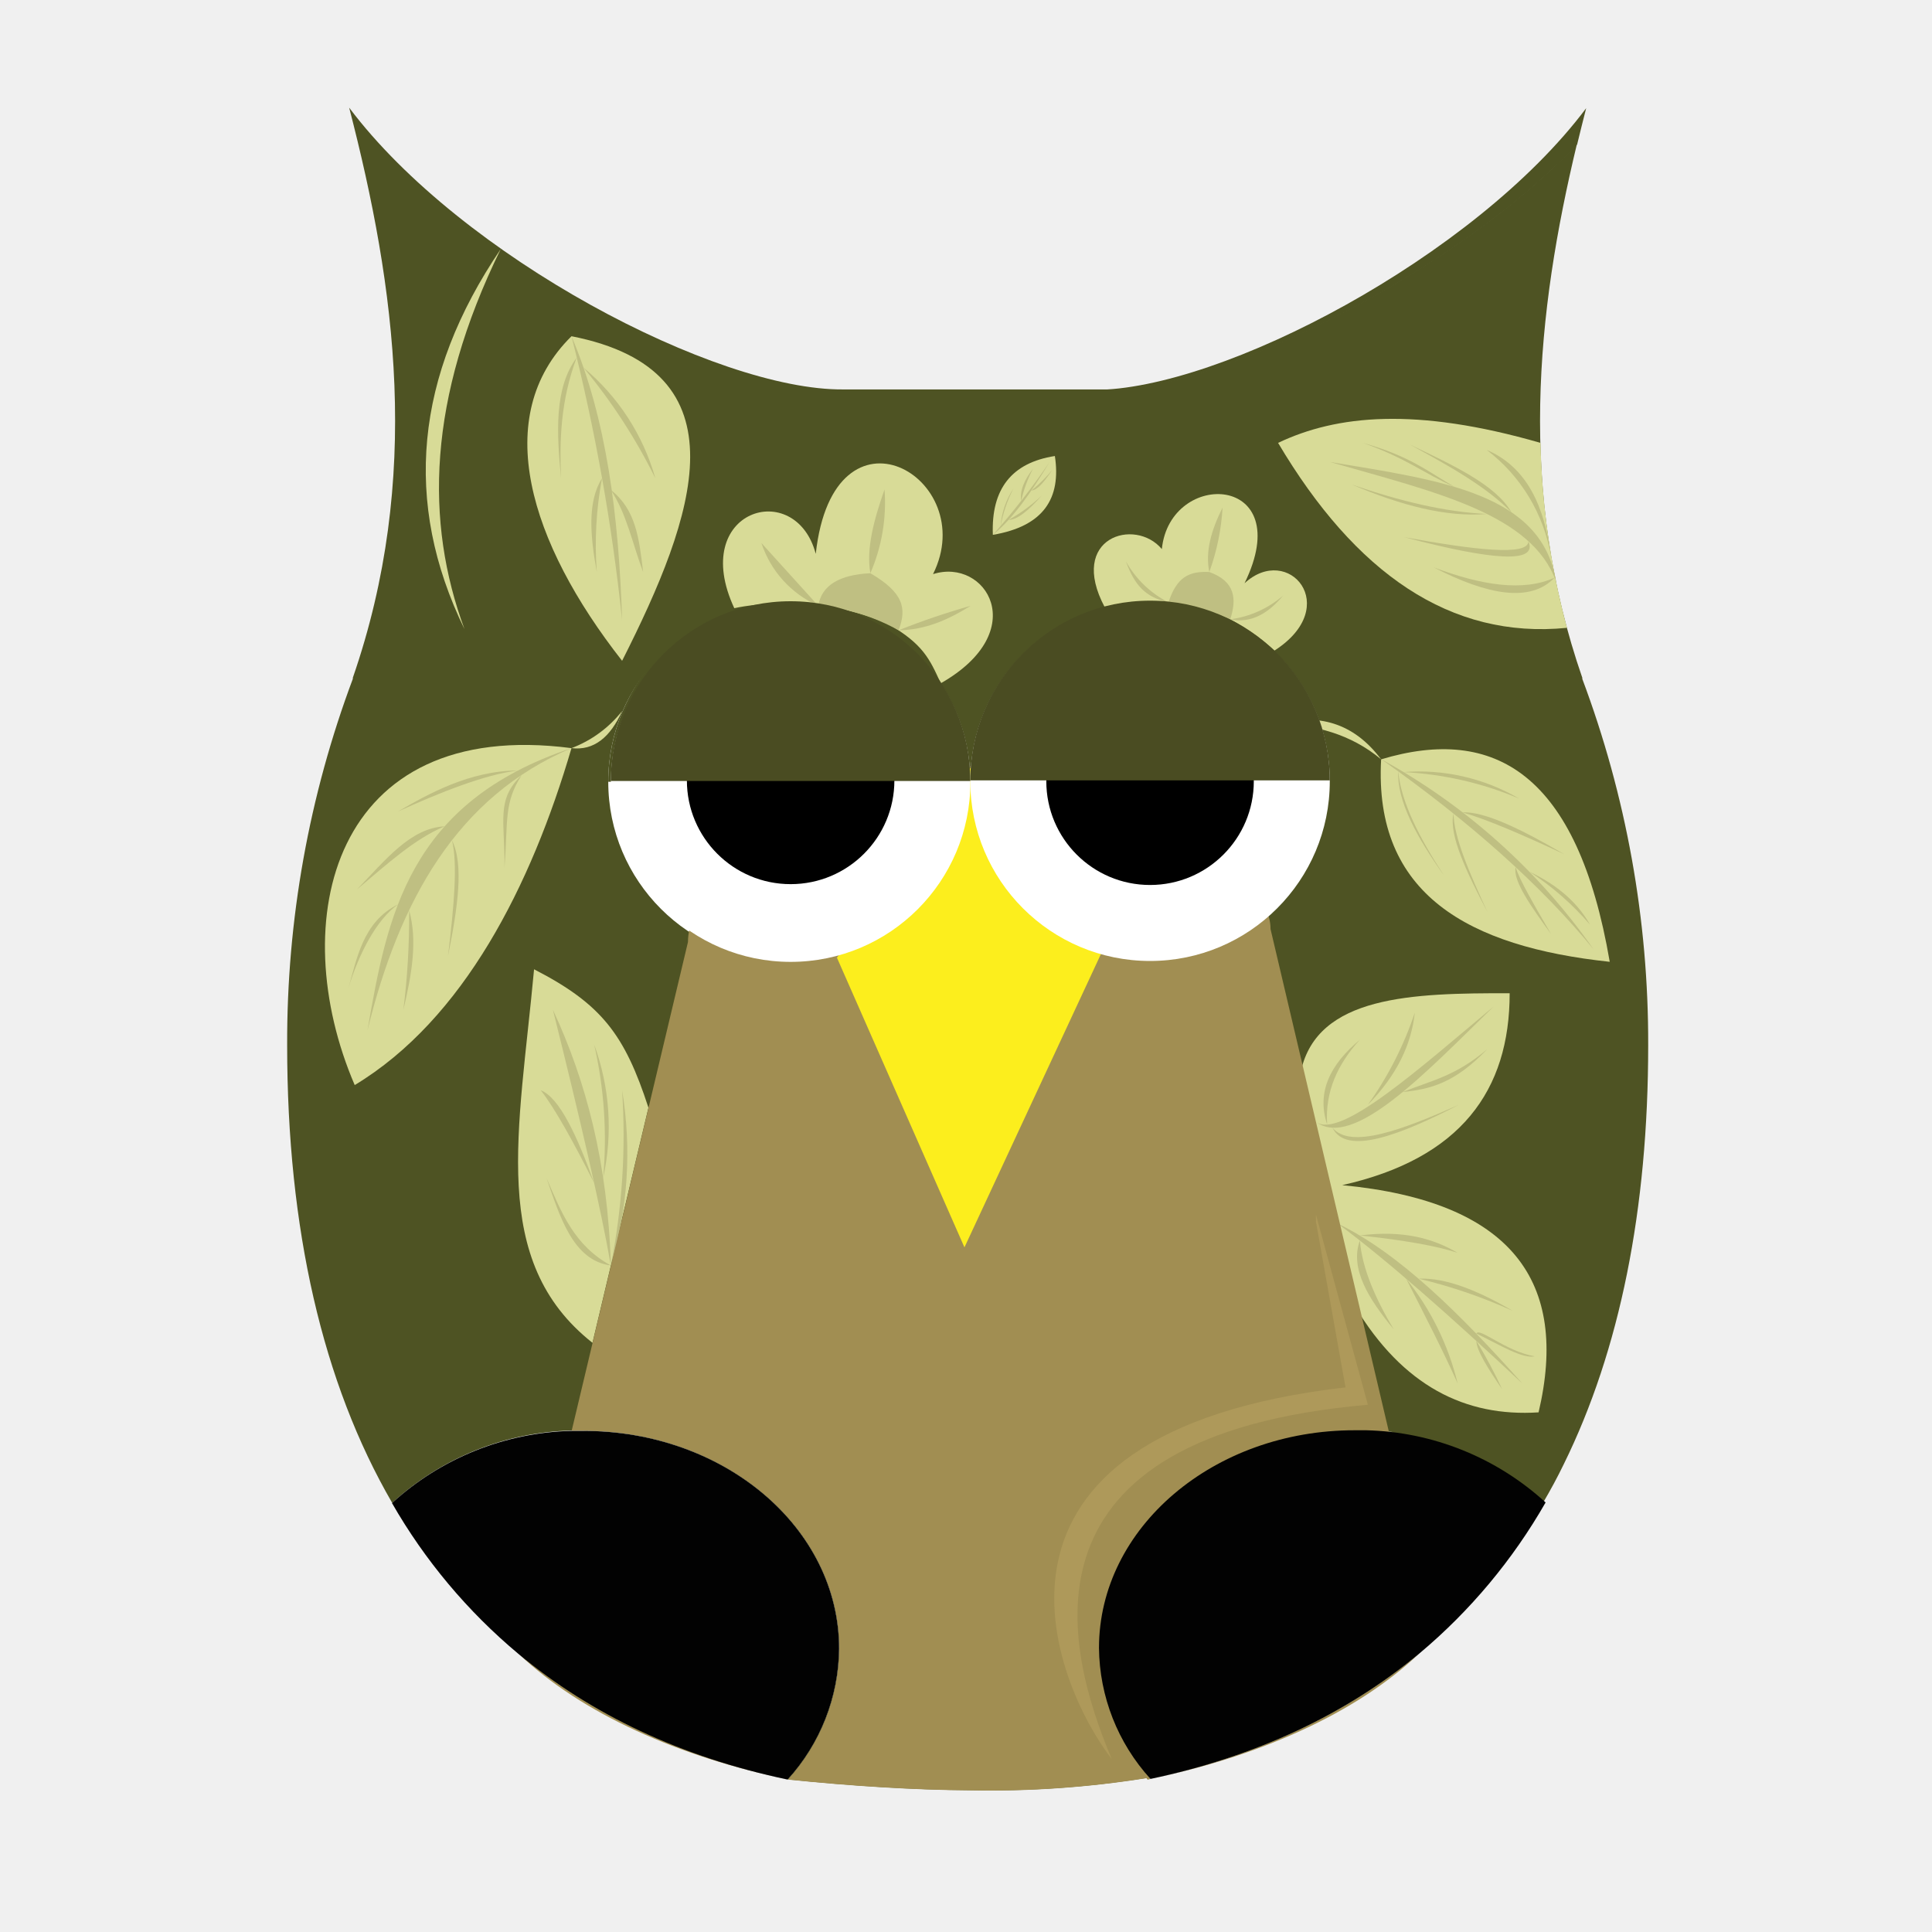
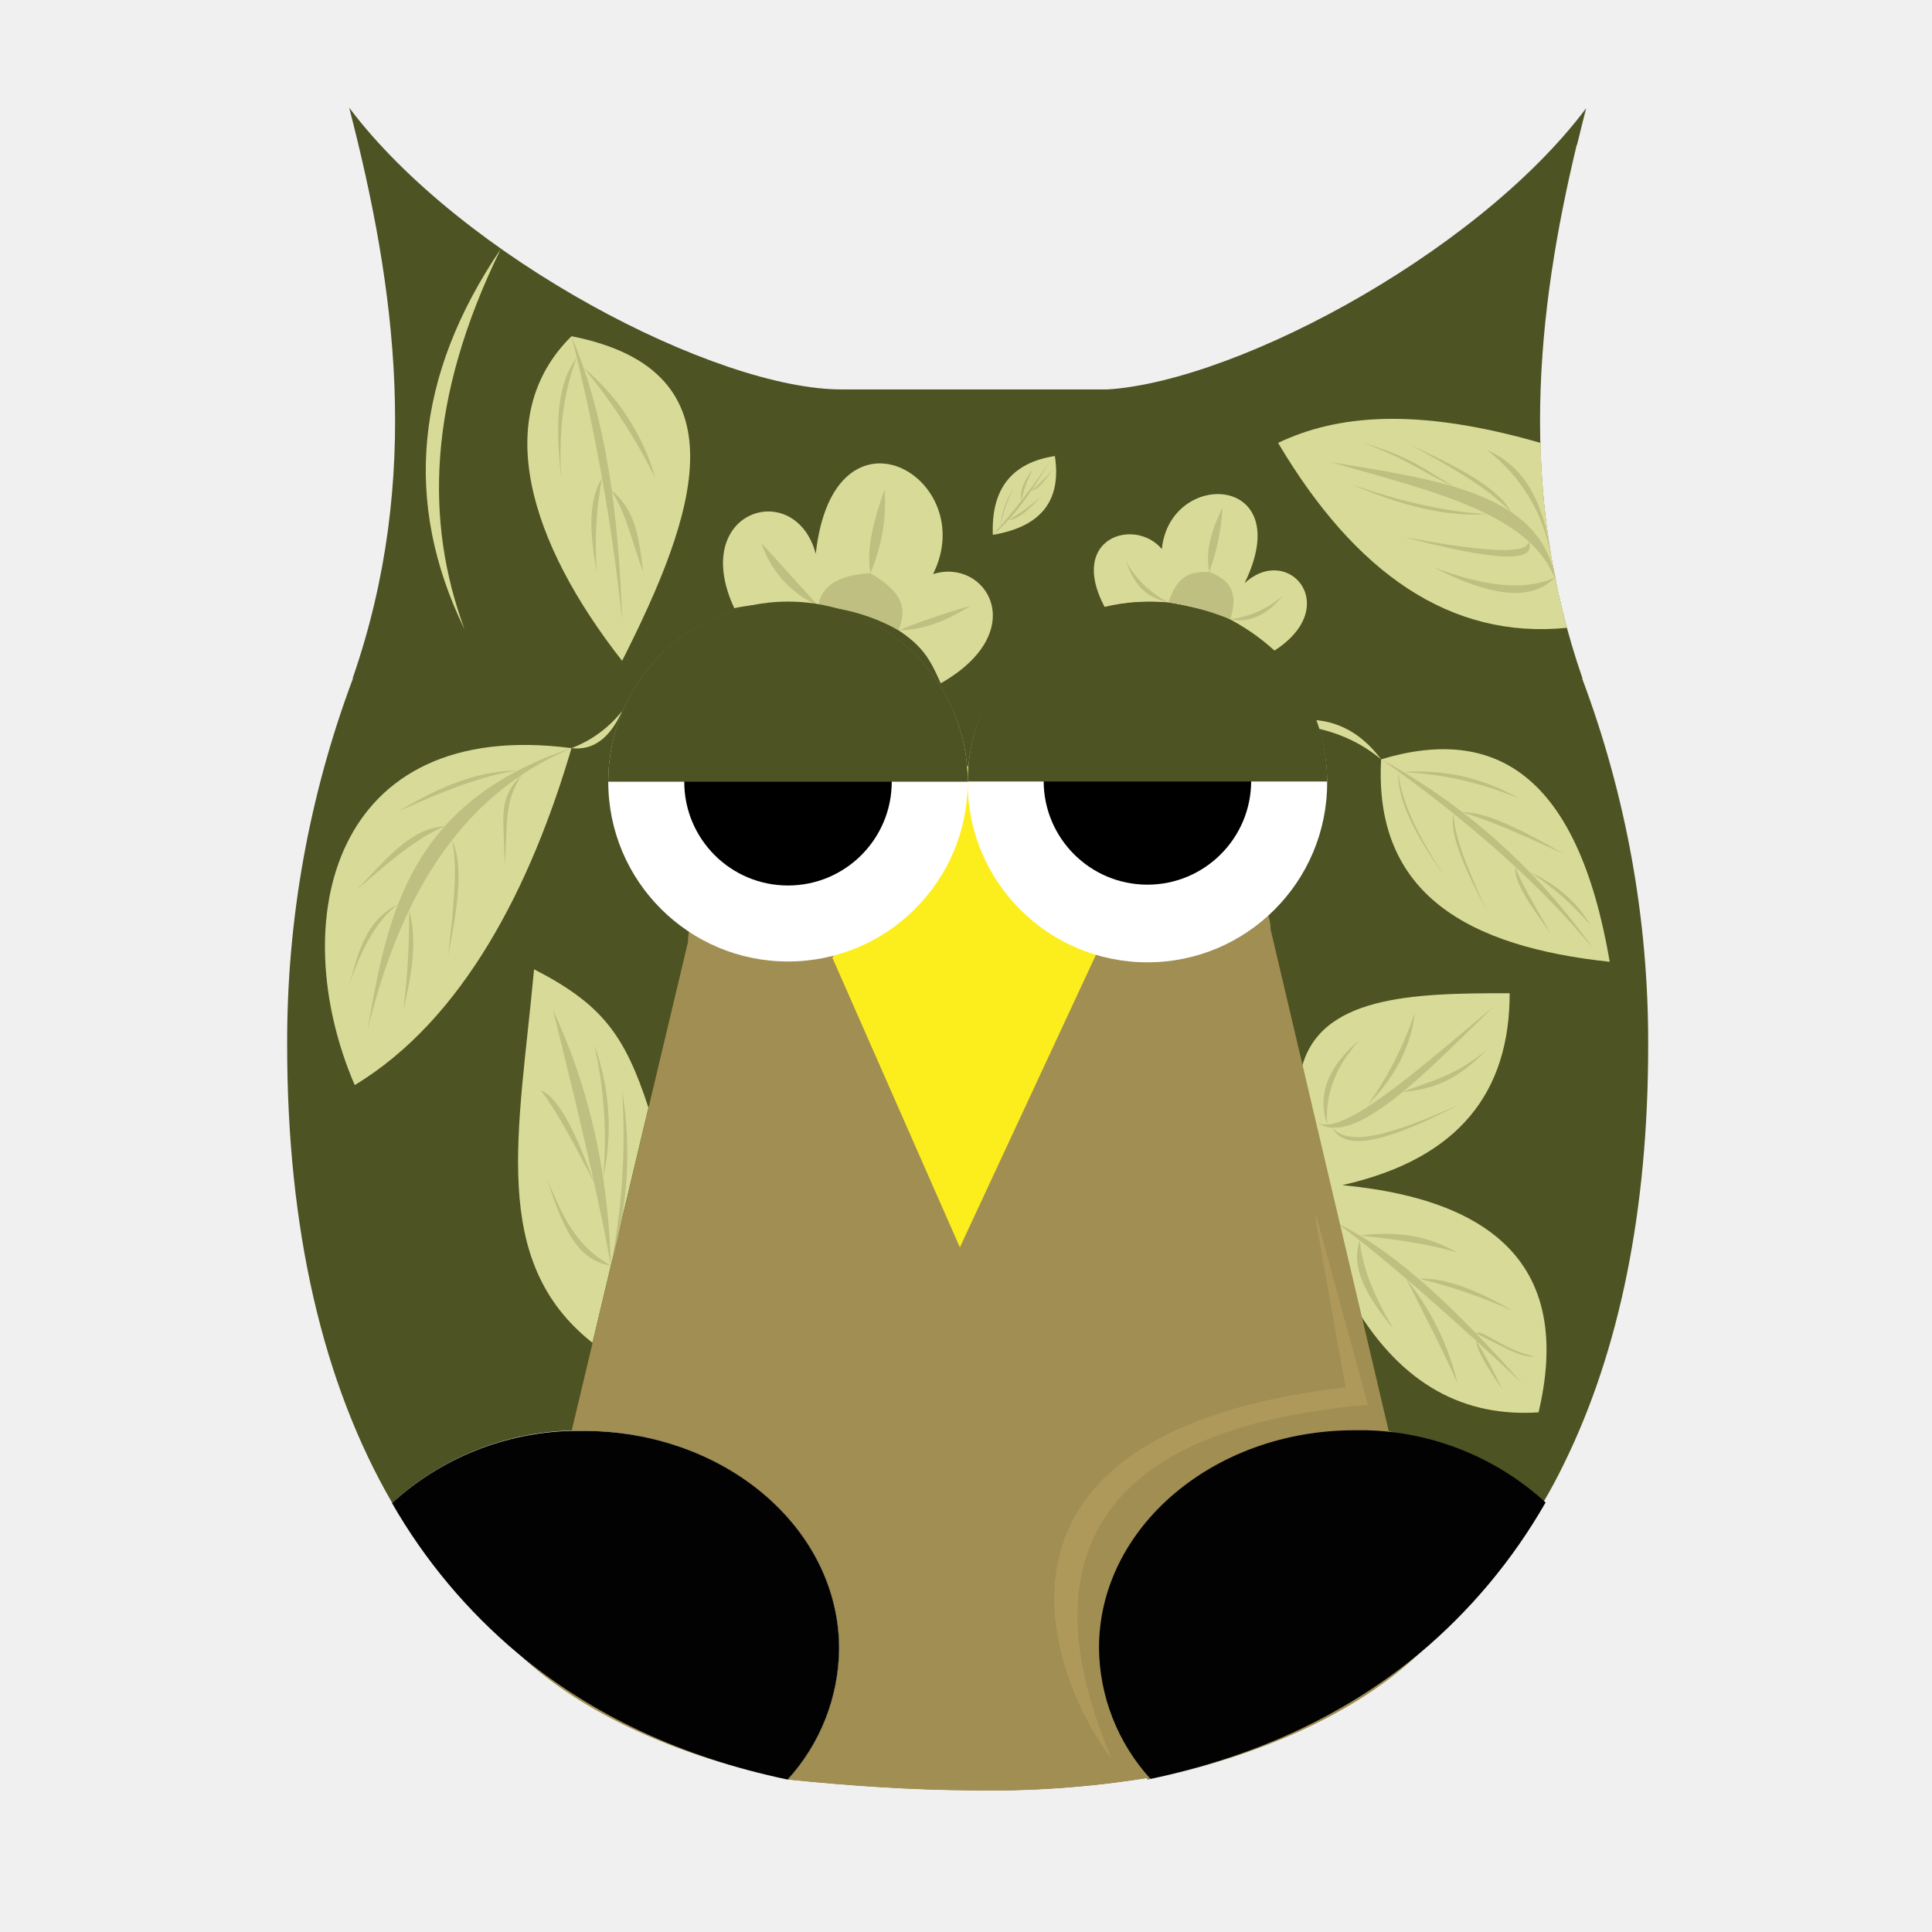
- <svg xmlns="http://www.w3.org/2000/svg" class="owls" id="a47b05a4-e64a-4883-9635-5108b2b016d3" data-name="Layer 1" viewBox="0 0 300 300">
+ <svg xmlns="http://www.w3.org/2000/svg" id="f2d60a5b-f9da-4411-86fa-07f62c662855" data-name="Layer 1" viewBox="0 0 300 300">
  <defs>
-     <style>.a38eee00-0539-43b5-9071-b1dbd21183dc{fill:#4e5323;}.e6eacd03-8576-439d-9448-429a1f696056{fill:#d8db97;}.b75b7fad-3e12-4d31-bc90-48a11fc0f18e{fill:#a18e52;}.a19944cf-9fbe-46f6-abe4-84e2099cd5c1{fill:#fff;}.f9ad8f1f-f71e-4e21-b783-59372c16d6a5{fill:#fdee11;}.b9232cac-7e2c-4af1-b627-1a96b449f3cf{fill:#bfbf82;}.a8d62629-dcee-416c-8625-4805d78080fe{fill:#020202;}.b3cc5df5-a864-4223-ab3d-882a674255d6{fill:#fcee1d;}.b2b68f64-6172-4b4f-885a-0bafbd1a0c16{fill:#4a4c22;}.b6c8f732-e4fb-4dab-98bf-8a539ce9078f{fill:#bba461;opacity:0.5;}</style>
+     <style>.a26bd019-ed69-4884-999a-addacfdb8dd5{fill:#4e5323;}.e3c91e35-6de1-4487-8f16-f5354e29af50{fill:#d8db97;}.ee9cdc2c-8832-4695-b91b-1f9501902d2d{fill:#a18e52;}.f940414e-6170-4812-a6bf-8f22169737d3{fill:#bfbf82;}.ae543bc4-8f56-4872-896c-ab7762f88574{fill:#020202;}.bf37efc9-4ad9-497b-bb0f-ba68b4277760{fill:#fcee1d;}.b8ef9b09-731b-4961-b7cd-23ae9dd04916{fill:#bba461;opacity:0.5;}.b28987e9-7c2b-40b9-9e04-a959672c49da{fill:#fff;}</style>
  </defs>
-   <path class="a38eee00-0539-43b5-9071-b1dbd21183dc" d="M255.93,162.32c0,25.51-4.41,47.35-13.09,65-1,2.07-2.09,4.08-3.22,6a42.21,42.21,0,0,0-23.76-10.88l.54-.06-.72-.08q-1.71-.21-3.48-.27-.88,0-1.77,0a45.76,45.76,0,0,0-8.44.77q-.31,0-.63.12c-17.81,3.35-31.13,16.87-31.13,33A30.48,30.48,0,0,0,178,276.08a153.72,153.72,0,0,1-27.35,1.9c-8.86-.06-18.35-.66-28.35-1.68a30.6,30.6,0,0,0,8-20.33c0-18.69-17.81-33.84-39.78-33.84q-.89,0-1.77,0A42.78,42.78,0,0,0,60.9,233.37c-10.81-18.63-16.31-42.55-16.31-71.05a160.63,160.63,0,0,1,10.23-57l-.06,0c10.78-31.07,6.69-60.7-.54-88.6,17.41,23.16,57,43.92,76.71,43.75h42c14.8.16,52.41-17.33,71.94-38.13-6.31,26.25-9.2,54,.86,83l-.06,0A160.63,160.63,0,0,1,255.93,162.32Z" />
-   <path class="e6eacd03-8576-439d-9448-429a1f696056" d="M202,166.36c2.57-11.77,17.26-12.16,32.42-12.13,0,15.12-7.62,25.67-26,29.8,26.47,2.52,35.25,15.07,30.49,35.28-11.37.74-21.08-4.09-28.53-16.49Z" />
-   <path class="a38eee00-0539-43b5-9071-b1dbd21183dc" d="M216.41,222.43c-.19,0-.37,0-.55.06h0l-.13,0c-1.29-.16-2.6-.26-3.93-.31q-.89,0-1.77,0a46.83,46.83,0,0,0-8,.69,45.76,45.76,0,0,1,8.44-.77q.88,0,1.77,0,1.77.06,3.48.27Z" />
-   <path class="b75b7fad-3e12-4d31-bc90-48a11fc0f18e" d="M80.5,256.76c11.32,9.44,25.28,16,41.82,19.54-16.89-3.51-31.95-10.15-41.82-19.53Z" />
-   <circle class="a19944cf-9fbe-46f6-abe4-84e2099cd5c1" cx="122.36" cy="121.39" r="27.91" />
-   <circle class="a19944cf-9fbe-46f6-abe4-84e2099cd5c1" cx="178.17" cy="121.52" r="27.91" />
+   <path class="a26bd019-ed69-4884-999a-addacfdb8dd5" d="M255.93,162.32c0,25.51-4.41,47.35-13.09,65-1,2.07-2.09,4.08-3.22,6a42.21,42.21,0,0,0-23.76-10.88l.54-.06-.72-.08q-1.71-.21-3.48-.27-.88,0-1.77,0a45.76,45.76,0,0,0-8.44.77q-.31,0-.63.12c-17.81,3.35-31.13,16.87-31.13,33A30.48,30.48,0,0,0,178,276.08a153.72,153.72,0,0,1-27.35,1.9c-8.86-.06-18.35-.66-28.35-1.68a30.6,30.6,0,0,0,8-20.33c0-18.69-17.81-33.84-39.78-33.84q-.89,0-1.77,0A42.78,42.78,0,0,0,60.9,233.37c-10.81-18.63-16.31-42.55-16.31-71.05a160.63,160.63,0,0,1,10.23-57l-.06,0c10.78-31.07,6.69-60.7-.54-88.6,17.41,23.16,57,43.92,76.71,43.75h42c14.8.16,52.41-17.33,71.94-38.13-6.31,26.25-9.2,54,.86,83l-.06,0A160.63,160.63,0,0,1,255.93,162.32Z" />
+   <path class="e3c91e35-6de1-4487-8f16-f5354e29af50" d="M202,166.36c2.57-11.77,17.26-12.16,32.42-12.13,0,15.12-7.62,25.67-26,29.8,26.47,2.52,35.25,15.07,30.49,35.28-11.37.74-21.08-4.09-28.53-16.49Z" />
+   <path class="a26bd019-ed69-4884-999a-addacfdb8dd5" d="M216.41,222.43c-.19,0-.37,0-.55.06h0l-.13,0c-1.29-.16-2.6-.26-3.93-.31q-.89,0-1.77,0a46.83,46.83,0,0,0-8,.69,45.76,45.76,0,0,1,8.44-.77q.88,0,1.77,0,1.77.06,3.48.27Z" />
+   <path class="ee9cdc2c-8832-4695-b91b-1f9501902d2d" d="M80.5,256.76c11.32,9.44,25.28,16,41.82,19.54-16.89-3.51-31.95-10.15-41.82-19.53Z" />
+   <path class="a26bd019-ed69-4884-999a-addacfdb8dd5" d="M206.08,121.26H150.27a27.91,27.91,0,1,1,55.81,0Z" />
+   <path class="a26bd019-ed69-4884-999a-addacfdb8dd5" d="M246.3,16.8q-.72,2.81-1.4,5.62C225.37,43.22,187.76,60.71,173,60.55h-3.13C189.64,60.55,229,39.87,246.3,16.8Z" />
+   <path class="ee9cdc2c-8832-4695-b91b-1f9501902d2d" d="M151.18,129.08l-1,0v0C150.52,129.05,150.85,129.06,151.18,129.08Z" />
+   <path class="a26bd019-ed69-4884-999a-addacfdb8dd5" d="M201.36,222.94c-17.6,3.48-30.71,16.91-30.71,32.95A30.54,30.54,0,0,0,178.44,276l.18.21-.42.08a1.92,1.92,0,0,1-.18-.22A30.48,30.48,0,0,1,170.23,256C170.23,239.81,183.55,226.29,201.36,222.94Z" />
+   <path class="ee9cdc2c-8832-4695-b91b-1f9501902d2d" d="M152.26,129.07h-1.59V129h.09l1,0Z" />
+   <path class="ee9cdc2c-8832-4695-b91b-1f9501902d2d" d="M220.44,256.69c-11.32,9.44-25.28,16-41.82,19.54,16.89-3.51,31.95-10.15,41.82-19.53Z" />
+   <path class="ee9cdc2c-8832-4695-b91b-1f9501902d2d" d="M149.76,129l1,0V129C150.42,129,150.09,129,149.76,129Z" />
+   <path class="e3c91e35-6de1-4487-8f16-f5354e29af50" d="M198.46,112.34c6.2-1.53,11.68-.19,16,5.57-1.17,21,13.63,29.1,35.5,31.44-5-29.23-17.89-36.74-35.5-31.44C209.7,113.94,204.23,112.59,198.46,112.34Z" />
+   <path class="e3c91e35-6de1-4487-8f16-f5354e29af50" d="M243.32,97.49c-18.11,1.8-32.86-8.48-44.86-28.72,9.08-4.32,21.35-5.59,40.75,0A121.48,121.48,0,0,0,243.32,97.49Z" />
+   <path class="e3c91e35-6de1-4487-8f16-f5354e29af50" d="M92,208.51c-16.12-12.72-11.4-32.76-9.07-58C93.44,155.92,97,160.66,100.69,172Z" />
+   <path class="e3c91e35-6de1-4487-8f16-f5354e29af50" d="M96.6,110.41c-1.83,4.07-4.38,6.18-7.86,5.76C82.49,137.5,72,158.28,55.08,168.49c-10.9-25.33-3.62-57.18,33.66-52.32A18.26,18.26,0,0,0,96.6,110.41Z" />
+   <path class="e3c91e35-6de1-4487-8f16-f5354e29af50" d="M88.74,52.21C116,57.56,108,80.08,96.6,102.61,82.19,84.23,76.13,64.65,88.74,52.21Z" />
+   <path class="e3c91e35-6de1-4487-8f16-f5354e29af50" d="M77.75,38.68q-20,29.51-5.63,59C66,81.09,66.33,62,77.75,38.68Z" />
+   <path class="e3c91e35-6de1-4487-8f16-f5354e29af50" d="M154.17,83.05q-.43-10.68,9.63-12.24C164.8,77.37,162.06,81.72,154.17,83.05Z" />
+   <path class="e3c91e35-6de1-4487-8f16-f5354e29af50" d="M146.08,106.1c-1.73-3.82-2.79-6.1-8.12-9.19h0A34.41,34.41,0,0,0,126.45,94V94c-4.11-.25-8.36-.46-12.43.44-7.11-15.27,9.5-20.32,12.65-8.44,2.77-25.08,25.69-11.83,18.21,3.15C153.07,86.53,160.3,98,146.08,106.1Z" />
+   <path class="e3c91e35-6de1-4487-8f16-f5354e29af50" d="M171.55,94.3a32,32,0,0,1,9.89-.76s6.92,1.22,8.74,2.21l0,0a33.6,33.6,0,0,1,7.72,5.27c10.66-6.85,2.13-16.73-4.65-10.45,8.32-17-11.57-17.84-12.84-5.31C176.26,80.29,165.76,83.44,171.55,94.3Z" />
+   <path class="f940414e-6170-4812-a6bf-8f22169737d3" d="M88.74,116.17C63.35,124.64,60.13,142.31,57.06,160,62,139.82,71,123.67,88.74,116.17Z" />
+   <path class="f940414e-6170-4812-a6bf-8f22169737d3" d="M80.43,119.65c-7.47,0-14,3.66-18.63,6.36C68.19,123.1,75.37,120.23,80.43,119.65Z" />
+   <path class="f940414e-6170-4812-a6bf-8f22169737d3" d="M81,120.37c-4,3.8-2.6,7-2.66,14.37C78.89,127.42,78.22,124.69,81,120.37Z" />
+   <path class="f940414e-6170-4812-a6bf-8f22169737d3" d="M69.05,128.31c-5.36.28-9.21,5.26-13.61,9.79C60.19,134.11,64.31,130.3,69.05,128.31Z" />
+   <path class="f940414e-6170-4812-a6bf-8f22169737d3" d="M70.18,130.48c1.88,3.75.89,10.51-.61,17.94C70.5,140.68,71.09,134.07,70.18,130.48Z" />
+   <path class="f940414e-6170-4812-a6bf-8f22169737d3" d="M61.8,140.44c-5.51,2.7-6.41,8.63-7.71,13C55.72,148.13,58.45,142.79,61.8,140.44Z" />
+   <path class="f940414e-6170-4812-a6bf-8f22169737d3" d="M63.53,141.36c1.33,4.71.4,10-.89,15.43A117.47,117.47,0,0,0,63.53,141.36Z" />
+   <path class="f940414e-6170-4812-a6bf-8f22169737d3" d="M94.85,196.5c-.46-16-3.9-28.77-9-39.71C90.08,173.74,93.33,187.76,94.85,196.5Z" />
+   <path class="f940414e-6170-4812-a6bf-8f22169737d3" d="M94.85,196.5a60.09,60.09,0,0,0,1.75-27.2A104.2,104.2,0,0,1,94.85,196.5Z" />
+   <path class="f940414e-6170-4812-a6bf-8f22169737d3" d="M94.85,196.5c-5.92-.76-7.94-7.7-10-13.6C87.23,188.43,89.2,193.41,94.85,196.5Z" />
+   <path class="f940414e-6170-4812-a6bf-8f22169737d3" d="M92.26,183.7c-2.67-7.39-5.4-13.28-8.29-14.4C86.22,172.18,89.1,177.44,92.26,183.7Z" />
+   <path class="f940414e-6170-4812-a6bf-8f22169737d3" d="M93.66,182.9a37,37,0,0,0-1.4-20.71A66.13,66.13,0,0,1,93.66,182.9Z" />
+   <path class="f940414e-6170-4812-a6bf-8f22169737d3" d="M207.72,190c9.5,4.57,19.08,14.06,28.68,24.84C225.24,204.4,215.28,195.59,207.72,190Z" />
+   <path class="f940414e-6170-4812-a6bf-8f22169737d3" d="M211.16,191.84c6.8-.86,11.4.49,15.16,2.69Q221.42,192.93,211.16,191.84Z" />
+   <path class="f940414e-6170-4812-a6bf-8f22169737d3" d="M211.16,192.62c-1.59,4.4,1.36,9.07,5.25,13.79C213.59,201.68,211.52,197,211.16,192.62Z" />
+   <path class="f940414e-6170-4812-a6bf-8f22169737d3" d="M218.34,198.55a41.48,41.48,0,0,1,8,16.26C224.1,209.81,221.34,204.42,218.34,198.55Z" />
+   <path class="f940414e-6170-4812-a6bf-8f22169737d3" d="M220.29,198.55c4.25-.18,9.25,1.87,14.61,5A81,81,0,0,0,220.29,198.55Z" />
+   <path class="f940414e-6170-4812-a6bf-8f22169737d3" d="M229.25,208.21c0,1.43,1.8,4.31,4,7.5A75.25,75.25,0,0,0,229.25,208.21Z" />
+   <path class="f940414e-6170-4812-a6bf-8f22169737d3" d="M229.25,207.07c.48-1,4.53,2.76,9.07,3.54C236.4,211,233.19,209,229.25,207.07Z" />
+   <path class="f940414e-6170-4812-a6bf-8f22169737d3" d="M204.34,174.2c5.78,4.33,16.92-7.51,27.59-17.91C220.52,165.81,208.09,177,204.34,174.2Z" />
+   <path class="f940414e-6170-4812-a6bf-8f22169737d3" d="M206.08,174.61c-1.67-5,.46-9.32,5.06-13.14C207.7,165.25,205.73,169.53,206.08,174.61Z" />
+   <path class="f940414e-6170-4812-a6bf-8f22169737d3" d="M206.91,175.12c2.14,4.39,10.59,1.09,19.62-3.57-8.71,3.86-16.79,6.95-19.62,3.57" />
+   <path class="f940414e-6170-4812-a6bf-8f22169737d3" d="M212.4,171.55c4.58-4.67,6.77-9.45,7.29-14.31A53.83,53.83,0,0,1,212.4,171.55Z" />
+   <path class="f940414e-6170-4812-a6bf-8f22169737d3" d="M217.81,169.57c4.31-.44,8.11-1.39,13.13-6.66C226,167.13,222.25,167.78,217.81,169.57Z" />
+   <path class="f940414e-6170-4812-a6bf-8f22169737d3" d="M214.51,117.91a97.16,97.16,0,0,1,32.93,29.49Q235.35,132.65,214.51,117.91Z" />
+   <path class="f940414e-6170-4812-a6bf-8f22169737d3" d="M217.9,119.89a30.79,30.79,0,0,1,18,4.12A52.74,52.74,0,0,0,217.9,119.89Z" />
+   <path class="f940414e-6170-4812-a6bf-8f22169737d3" d="M217.11,119.77c-.2,4.54,2.82,10.16,7.13,16.2C220.42,130.15,217.58,124.61,217.11,119.77Z" />
+   <path class="f940414e-6170-4812-a6bf-8f22169737d3" d="M225.7,126.33c-.78,3.31,2.07,9.18,5.28,15.3C228.2,135.64,225.76,130,225.7,126.33Z" />
+   <path class="f940414e-6170-4812-a6bf-8f22169737d3" d="M227.06,126.14c3.5-.18,9.33,2.71,15.85,6.51C236.54,129.68,230.86,127.21,227.06,126.14Z" />
+   <path class="f940414e-6170-4812-a6bf-8f22169737d3" d="M235.35,134.65c-.47,2.13,2.49,6.24,5.49,10.38C238.42,140.87,235.91,136.59,235.35,134.65Z" />
+   <path class="f940414e-6170-4812-a6bf-8f22169737d3" d="M237.5,135.36c4.75,2.27,7.63,5.09,9.4,8.23A44,44,0,0,0,237.5,135.36Z" />
+   <path class="f940414e-6170-4812-a6bf-8f22169737d3" d="M88.74,52.21c5.42,12.7,7.35,27.89,7.86,44.1A311,311,0,0,0,88.74,52.21Z" />
+   <path class="f940414e-6170-4812-a6bf-8f22169737d3" d="M89.54,55.54c-3.5,4.73-3.1,11.65-2.42,18.72C86.87,68.3,87.05,62.22,89.54,55.54Z" />
+   <path class="f940414e-6170-4812-a6bf-8f22169737d3" d="M90.61,57.09a34.54,34.54,0,0,1,11.15,17.17A87.37,87.37,0,0,0,90.61,57.09Z" />
+   <path class="f940414e-6170-4812-a6bf-8f22169737d3" d="M93.48,74.26c-2.29,3.64-1.84,8.93-.81,14.56A56,56,0,0,1,93.48,74.26Z" />
+   <path class="f940414e-6170-4812-a6bf-8f22169737d3" d="M94.86,76.09c3.85,3,4.4,7.49,5,12.73C98.14,84.22,97.35,79.9,94.86,76.09Z" />
+   <path class="f940414e-6170-4812-a6bf-8f22169737d3" d="M154.17,83.05c3.17-2.55,6-6.69,8.82-11.32A112.39,112.39,0,0,1,154.17,83.05Z" />
+   <path class="f940414e-6170-4812-a6bf-8f22169737d3" d="M155.37,81.71a12.34,12.34,0,0,1,2-5.87A21.39,21.39,0,0,0,155.37,81.71Z" />
+   <path class="f940414e-6170-4812-a6bf-8f22169737d3" d="M156.62,80.73c1.4,0,3.21-1.59,5.16-3.8A25.78,25.78,0,0,1,156.62,80.73Z" />
+   <path class="f940414e-6170-4812-a6bf-8f22169737d3" d="M158.58,77.76c-.27-1.58.5-3.26,1.84-5A19.39,19.39,0,0,0,158.58,77.76Z" />
+   <path class="f940414e-6170-4812-a6bf-8f22169737d3" d="M160.16,76.17c1-.08,2.1-1.51,3.24-3.21A22,22,0,0,1,160.16,76.17Z" />
+   <path class="f940414e-6170-4812-a6bf-8f22169737d3" d="M241.63,90.31c-2.23-13.74-17.81-15.7-35.14-18.58C223,76.45,237.87,79.81,241.63,90.31Z" />
+   <path class="f940414e-6170-4812-a6bf-8f22169737d3" d="M240.84,86.41c-1-7.74-3.7-13.86-10-16.56A26.28,26.28,0,0,1,240.84,86.41Z" />
+   <path class="f940414e-6170-4812-a6bf-8f22169737d3" d="M241.39,89.7c-3.73,3.91-10.35,2.74-18.79-1.61C230,90.88,236.5,91.92,241.39,89.7Z" />
+   <path class="f940414e-6170-4812-a6bf-8f22169737d3" d="M237.33,84.05c1.53,3.54-5.74,2.93-19.29-.64C228.93,85.39,237.34,86.39,237.33,84.05Z" />
+   <path class="f940414e-6170-4812-a6bf-8f22169737d3" d="M234.7,79.55c-2.43-4.28-9.21-7.38-15.82-10.54C224.82,72.24,230.7,75.49,234.7,79.55Z" />
+   <path class="f940414e-6170-4812-a6bf-8f22169737d3" d="M230.88,79.81c-6.27.54-13.37-1.34-20.94-4.56C217.38,77.82,224.44,79.51,230.88,79.81Z" />
+   <path class="f940414e-6170-4812-a6bf-8f22169737d3" d="M225.86,75.6c-4.12-2.36-6.9-4.78-14.24-6.83C218.44,71.16,221.25,73.62,225.86,75.6Z" />
+   <path class="f940414e-6170-4812-a6bf-8f22169737d3" d="M127.06,94.07c.52-3.23,3.35-4.83,8.09-5.06,5.13,3,5.7,5.44,4.38,8.86A30.89,30.89,0,0,0,127.06,94.07Z" />
+   <path class="f940414e-6170-4812-a6bf-8f22169737d3" d="M135.15,89c-.67-3.75.54-8.27,2.2-13A27.51,27.51,0,0,1,135.15,89Z" />
+   <path class="f940414e-6170-4812-a6bf-8f22169737d3" d="M127.06,94.07a16.2,16.2,0,0,1-8.83-9.75C120.9,87.27,123.82,90.48,127.06,94.07Z" />
+   <path class="f940414e-6170-4812-a6bf-8f22169737d3" d="M139.53,97.87c4.21-.05,7.79-1.68,11.18-3.8A114.47,114.47,0,0,0,139.53,97.87Z" />
+   <path class="f940414e-6170-4812-a6bf-8f22169737d3" d="M181.44,93.54c1.27-3.92,3.19-4.88,6.34-4.72,4.06,1.47,4.27,4.2,3.25,7.35A40.51,40.51,0,0,0,181.44,93.54Z" />
+   <path class="f940414e-6170-4812-a6bf-8f22169737d3" d="M191,96.17c3.18.66,5.86-.82,8.23-3.68A15.69,15.69,0,0,1,191,96.17Z" />
+   <path class="f940414e-6170-4812-a6bf-8f22169737d3" d="M187.78,88.82c-.66-3.19.33-6.55,2.06-10A35.13,35.13,0,0,1,187.78,88.82Z" />
+   <path class="f940414e-6170-4812-a6bf-8f22169737d3" d="M181.44,93.54c-3.58-.82-5.23-2.6-6.61-6.37a15.82,15.82,0,0,0,6.61,6.37" />
+   <path class="ee9cdc2c-8832-4695-b91b-1f9501902d2d" d="M181.86,256a30.12,30.12,0,0,0,6,17.88,86.84,86.84,0,0,1-9.42,2.16l.18.21-.42.08a1.92,1.92,0,0,1-.18-.22,153.72,153.72,0,0,1-27.35,1.9c-8.86-.06-18.35-.66-28.35-1.68a30.6,30.6,0,0,0,8-20.33c0-18.69-17.81-33.84-39.78-33.84q-.89,0-1.77,0l18.06-75.89c0-11.08,21.4-16.68,43.38-17.17h2.08c22.55-.18,45,5,45,15.17l18.39,78.11,0,.12v0C196.56,224.93,181.86,239,181.86,256Z" />
+   <path class="ae543bc4-8f56-4872-896c-ab7762f88574" d="M170.65,255.9a30.6,30.6,0,0,0,8,20.33c16.54-3.5,30.5-10.1,41.82-19.54A86.71,86.71,0,0,0,240,233.3a42.78,42.78,0,0,0-27.84-11.21q-.88,0-1.77,0C188.46,222.06,170.65,237.21,170.65,255.9Z" />
+   <path class="ae543bc4-8f56-4872-896c-ab7762f88574" d="M130.29,256a30.6,30.6,0,0,1-8,20.33c-16.54-3.5-30.5-10.1-41.82-19.54a86.71,86.71,0,0,1-19.6-23.39,42.78,42.78,0,0,1,27.84-11.21q.89,0,1.77,0C112.48,222.13,130.29,237.28,130.29,256Z" />
+   <polygon class="bf37efc9-4ad9-497b-bb0f-ba68b4277760" points="149.05 193.69 129.25 148.71 150.22 118.89 170.27 148.06 149.05 193.69" />
+   <path class="b8ef9b09-731b-4961-b7cd-23ae9dd04916" d="M204.34,189.7l4.59,25.73c-61.78,7.14-45.25,46.12-36.31,57.7-7.38-17.52-15.66-50.19,39.78-55l-8.06-29.52" />
+   <circle class="b28987e9-7c2b-40b9-9e04-a959672c49da" cx="122.36" cy="121.39" r="27.91" />
+   <circle class="b28987e9-7c2b-40b9-9e04-a959672c49da" cx="178.17" cy="121.52" r="27.91" />
  <circle cx="122.36" cy="121.39" r="16.11" />
-   <path class="a38eee00-0539-43b5-9071-b1dbd21183dc" d="M150.27,121.39H94.45a27.91,27.91,0,0,1,55.82,0Z" />
+   <path class="a26bd019-ed69-4884-999a-addacfdb8dd5" d="M150.27,121.27v.11H94.45a27.91,27.91,0,0,1,55.82-.11Z" />
  <circle cx="178.17" cy="121.26" r="16.11" />
-   <path class="a38eee00-0539-43b5-9071-b1dbd21183dc" d="M206.08,121.26H150.27a27.91,27.91,0,1,1,55.81,0Z" />
-   <path class="a38eee00-0539-43b5-9071-b1dbd21183dc" d="M246.3,16.8q-.72,2.81-1.4,5.62C225.37,43.22,187.76,60.71,173,60.55h-3.13C189.64,60.55,229,39.87,246.3,16.8Z" />
-   <path class="b75b7fad-3e12-4d31-bc90-48a11fc0f18e" d="M151.18,129.08l-1,0v0C150.52,129.05,150.85,129.06,151.18,129.08Z" />
-   <path class="a19944cf-9fbe-46f6-abe4-84e2099cd5c1" d="M150.27,121.35v.13c0,.72,0,1.44-.09,2.15a26.86,26.86,0,0,1-1,5.41q-3,0-6,0l5.43-7.85,1.46-2.12a1,1,0,0,1,0,.24c.06.62.08,1.25.08,1.88A.57.57,0,0,1,150.27,121.35Z" />
-   <path class="a38eee00-0539-43b5-9071-b1dbd21183dc" d="M150.27,121.35h55.82a27.91,27.91,0,1,0-55.82,0Z" />
-   <path class="a38eee00-0539-43b5-9071-b1dbd21183dc" d="M150.27,121.22H148.7l1.46-2.12,0,0c0,.23,0,.47,0,.7s0,.68,0,1C150.25,120.94,150.27,121.08,150.27,121.22Z" />
-   <polygon class="f9ad8f1f-f71e-4e21-b783-59372c16d6a5" points="149.6 191.8 130.03 147.86 150.26 118.97 169.97 147.5 149.6 191.8" />
-   <path class="a38eee00-0539-43b5-9071-b1dbd21183dc" d="M201.36,222.94c-17.6,3.48-30.71,16.91-30.71,32.95A30.54,30.54,0,0,0,178.44,276l.18.21-.42.08a1.92,1.92,0,0,1-.18-.22A30.48,30.48,0,0,1,170.23,256C170.23,239.81,183.55,226.29,201.36,222.94Z" />
-   <path class="b75b7fad-3e12-4d31-bc90-48a11fc0f18e" d="M152.26,129.07h-1.59V129h.09l1,0Z" />
-   <path class="b75b7fad-3e12-4d31-bc90-48a11fc0f18e" d="M220.44,256.69c-11.32,9.44-25.28,16-41.82,19.54,16.89-3.51,31.95-10.15,41.82-19.53Z" />
-   <path class="a38eee00-0539-43b5-9071-b1dbd21183dc" d="M94.86,121.18h55.81a27.91,27.91,0,1,0-55.81,0Z" />
-   <path class="b75b7fad-3e12-4d31-bc90-48a11fc0f18e" d="M149.76,129l1,0V129C150.42,129,150.09,129,149.76,129Z" />
-   <path class="a19944cf-9fbe-46f6-abe4-84e2099cd5c1" d="M150.67,121.27v.13c0,.72,0,1.44.09,2.15a26.86,26.86,0,0,0,1,5.41q3,0,6,0l-5.43-7.85L150.78,119a1,1,0,0,0,0,.24c-.06.62-.08,1.25-.08,1.88A.57.57,0,0,0,150.67,121.27Z" />
-   <path class="a38eee00-0539-43b5-9071-b1dbd21183dc" d="M150.67,121.14h1.57L150.78,119l0,0c0,.23,0,.47,0,.71s0,.67,0,1C150.69,120.86,150.67,121,150.67,121.14Z" />
-   <path class="b75b7fad-3e12-4d31-bc90-48a11fc0f18e" d="M150.67,118.9V129l-.91,0h0c-2,0-4.06,0-6.07,0Z" />
-   <path class="e6eacd03-8576-439d-9448-429a1f696056" d="M198.46,112.34c6.2-1.53,11.68-.19,16,5.57-1.17,21,13.63,29.1,35.5,31.44-5-29.23-17.89-36.74-35.5-31.44C209.7,113.94,204.23,112.59,198.46,112.34Z" />
-   <path class="e6eacd03-8576-439d-9448-429a1f696056" d="M243.32,97.49c-18.11,1.8-32.86-8.48-44.86-28.72,9.08-4.32,21.35-5.59,40.75,0A121.48,121.48,0,0,0,243.32,97.49Z" />
-   <path class="e6eacd03-8576-439d-9448-429a1f696056" d="M92,208.51c-16.12-12.72-11.4-32.76-9.07-58C93.44,155.92,97,160.66,100.69,172Z" />
-   <path class="e6eacd03-8576-439d-9448-429a1f696056" d="M96.6,110.41c-1.83,4.07-4.38,6.18-7.86,5.76C82.49,137.5,72,158.28,55.08,168.49c-10.9-25.33-3.62-57.18,33.66-52.32A18.26,18.26,0,0,0,96.6,110.41Z" />
-   <path class="e6eacd03-8576-439d-9448-429a1f696056" d="M88.74,52.21C116,57.56,108,80.08,96.6,102.61,82.19,84.23,76.13,64.65,88.74,52.21Z" />
-   <path class="e6eacd03-8576-439d-9448-429a1f696056" d="M77.75,38.68q-20,29.51-5.63,59C66,81.09,66.33,62,77.75,38.68Z" />
-   <path class="e6eacd03-8576-439d-9448-429a1f696056" d="M154.17,83.05q-.43-10.68,9.63-12.24C164.8,77.37,162.06,81.72,154.17,83.05Z" />
-   <path class="e6eacd03-8576-439d-9448-429a1f696056" d="M146.08,106.1c-1.73-3.82-2.79-6.1-8.12-9.19h0A34.41,34.41,0,0,0,126.45,94V94c-4.11-.25-8.36-.46-12.43.44-7.11-15.27,9.5-20.32,12.65-8.44,2.77-25.08,25.69-11.83,18.21,3.15C153.07,86.53,160.3,98,146.08,106.1Z" />
-   <path class="e6eacd03-8576-439d-9448-429a1f696056" d="M171.55,94.3a32,32,0,0,1,9.89-.76s6.92,1.22,8.74,2.21l0,0a33.6,33.6,0,0,1,7.72,5.27c10.66-6.85,2.13-16.73-4.65-10.45,8.32-17-11.57-17.84-12.84-5.31C176.26,80.29,165.76,83.44,171.55,94.3Z" />
-   <path class="b9232cac-7e2c-4af1-b627-1a96b449f3cf" d="M88.74,116.17C63.35,124.64,60.13,142.31,57.06,160,62,139.82,71,123.67,88.74,116.17Z" />
-   <path class="b9232cac-7e2c-4af1-b627-1a96b449f3cf" d="M80.43,119.65c-7.47,0-14,3.66-18.63,6.36C68.19,123.1,75.37,120.23,80.43,119.65Z" />
-   <path class="b9232cac-7e2c-4af1-b627-1a96b449f3cf" d="M81,120.37c-4,3.8-2.6,7-2.66,14.37C78.89,127.42,78.22,124.69,81,120.37Z" />
-   <path class="b9232cac-7e2c-4af1-b627-1a96b449f3cf" d="M69.05,128.31c-5.36.28-9.21,5.26-13.61,9.79C60.19,134.11,64.31,130.3,69.05,128.31Z" />
-   <path class="b9232cac-7e2c-4af1-b627-1a96b449f3cf" d="M70.18,130.48c1.88,3.75.89,10.51-.61,17.94C70.5,140.68,71.09,134.07,70.18,130.48Z" />
-   <path class="b9232cac-7e2c-4af1-b627-1a96b449f3cf" d="M61.8,140.44c-5.51,2.7-6.41,8.63-7.71,13C55.72,148.13,58.45,142.79,61.8,140.44Z" />
-   <path class="b9232cac-7e2c-4af1-b627-1a96b449f3cf" d="M63.53,141.36c1.33,4.71.4,10-.89,15.43A117.47,117.47,0,0,0,63.53,141.36Z" />
-   <path class="b9232cac-7e2c-4af1-b627-1a96b449f3cf" d="M94.85,196.5c-.46-16-3.9-28.77-9-39.71C90.08,173.74,93.33,187.76,94.85,196.5Z" />
-   <path class="b9232cac-7e2c-4af1-b627-1a96b449f3cf" d="M94.85,196.5a60.09,60.09,0,0,0,1.75-27.2A104.2,104.2,0,0,1,94.85,196.5Z" />
-   <path class="b9232cac-7e2c-4af1-b627-1a96b449f3cf" d="M94.85,196.5c-5.92-.76-7.94-7.7-10-13.6C87.23,188.43,89.2,193.41,94.85,196.5Z" />
-   <path class="b9232cac-7e2c-4af1-b627-1a96b449f3cf" d="M92.26,183.7c-2.67-7.39-5.4-13.28-8.29-14.4C86.22,172.18,89.1,177.44,92.26,183.7Z" />
-   <path class="b9232cac-7e2c-4af1-b627-1a96b449f3cf" d="M93.66,182.9a37,37,0,0,0-1.4-20.71A66.13,66.13,0,0,1,93.66,182.9Z" />
-   <path class="b9232cac-7e2c-4af1-b627-1a96b449f3cf" d="M207.72,190c9.5,4.57,19.08,14.06,28.68,24.84C225.24,204.4,215.28,195.59,207.72,190Z" />
-   <path class="b9232cac-7e2c-4af1-b627-1a96b449f3cf" d="M211.16,191.84c6.8-.86,11.4.49,15.16,2.69Q221.42,192.93,211.16,191.84Z" />
-   <path class="b9232cac-7e2c-4af1-b627-1a96b449f3cf" d="M211.16,192.62c-1.59,4.4,1.36,9.07,5.25,13.79C213.59,201.68,211.52,197,211.16,192.62Z" />
-   <path class="b9232cac-7e2c-4af1-b627-1a96b449f3cf" d="M218.34,198.55a41.48,41.48,0,0,1,8,16.26C224.1,209.81,221.34,204.42,218.34,198.55Z" />
-   <path class="b9232cac-7e2c-4af1-b627-1a96b449f3cf" d="M220.29,198.55c4.25-.18,9.25,1.87,14.61,5A81,81,0,0,0,220.29,198.55Z" />
-   <path class="b9232cac-7e2c-4af1-b627-1a96b449f3cf" d="M229.25,208.21c0,1.43,1.8,4.31,4,7.5A75.25,75.25,0,0,0,229.25,208.21Z" />
-   <path class="b9232cac-7e2c-4af1-b627-1a96b449f3cf" d="M229.25,207.07c.48-1,4.53,2.76,9.07,3.54C236.4,211,233.19,209,229.25,207.07Z" />
-   <path class="b9232cac-7e2c-4af1-b627-1a96b449f3cf" d="M204.34,174.2c5.78,4.33,16.92-7.51,27.59-17.91C220.52,165.81,208.09,177,204.34,174.2Z" />
-   <path class="b9232cac-7e2c-4af1-b627-1a96b449f3cf" d="M206.08,174.61c-1.67-5,.46-9.32,5.06-13.14C207.7,165.25,205.73,169.53,206.08,174.61Z" />
-   <path class="b9232cac-7e2c-4af1-b627-1a96b449f3cf" d="M206.91,175.12c2.14,4.39,10.59,1.09,19.62-3.57-8.71,3.86-16.79,6.95-19.62,3.57" />
-   <path class="b9232cac-7e2c-4af1-b627-1a96b449f3cf" d="M212.4,171.55c4.58-4.67,6.77-9.45,7.29-14.31A53.83,53.83,0,0,1,212.4,171.55Z" />
-   <path class="b9232cac-7e2c-4af1-b627-1a96b449f3cf" d="M217.81,169.57c4.31-.44,8.11-1.39,13.13-6.66C226,167.13,222.25,167.78,217.81,169.57Z" />
-   <path class="b9232cac-7e2c-4af1-b627-1a96b449f3cf" d="M214.51,117.91a97.16,97.16,0,0,1,32.93,29.49Q235.35,132.65,214.51,117.91Z" />
-   <path class="b9232cac-7e2c-4af1-b627-1a96b449f3cf" d="M217.9,119.89a30.79,30.79,0,0,1,18,4.12A52.74,52.74,0,0,0,217.9,119.89Z" />
-   <path class="b9232cac-7e2c-4af1-b627-1a96b449f3cf" d="M217.11,119.77c-.2,4.54,2.82,10.16,7.13,16.2C220.42,130.15,217.58,124.61,217.11,119.77Z" />
-   <path class="b9232cac-7e2c-4af1-b627-1a96b449f3cf" d="M225.7,126.33c-.78,3.31,2.07,9.18,5.28,15.3C228.2,135.64,225.76,130,225.7,126.33Z" />
-   <path class="b9232cac-7e2c-4af1-b627-1a96b449f3cf" d="M227.06,126.14c3.5-.18,9.33,2.71,15.85,6.51C236.54,129.68,230.86,127.21,227.06,126.14Z" />
-   <path class="b9232cac-7e2c-4af1-b627-1a96b449f3cf" d="M235.35,134.65c-.47,2.13,2.49,6.24,5.49,10.38C238.42,140.87,235.91,136.59,235.35,134.65Z" />
-   <path class="b9232cac-7e2c-4af1-b627-1a96b449f3cf" d="M237.5,135.36c4.75,2.27,7.63,5.09,9.4,8.23A44,44,0,0,0,237.5,135.36Z" />
-   <path class="b9232cac-7e2c-4af1-b627-1a96b449f3cf" d="M88.74,52.21c5.42,12.7,7.35,27.89,7.86,44.1A311,311,0,0,0,88.74,52.21Z" />
-   <path class="b9232cac-7e2c-4af1-b627-1a96b449f3cf" d="M89.54,55.54c-3.5,4.73-3.1,11.65-2.42,18.72C86.87,68.3,87.05,62.22,89.54,55.54Z" />
-   <path class="b9232cac-7e2c-4af1-b627-1a96b449f3cf" d="M90.61,57.09a34.54,34.54,0,0,1,11.15,17.17A87.37,87.37,0,0,0,90.61,57.09Z" />
-   <path class="b9232cac-7e2c-4af1-b627-1a96b449f3cf" d="M93.48,74.26c-2.29,3.64-1.84,8.93-.81,14.56A56,56,0,0,1,93.48,74.26Z" />
-   <path class="b9232cac-7e2c-4af1-b627-1a96b449f3cf" d="M94.86,76.09c3.85,3,4.4,7.49,5,12.73C98.14,84.22,97.35,79.9,94.86,76.09Z" />
-   <path class="b9232cac-7e2c-4af1-b627-1a96b449f3cf" d="M154.17,83.05c3.17-2.55,6-6.69,8.82-11.32A112.39,112.39,0,0,1,154.17,83.05Z" />
-   <path class="b9232cac-7e2c-4af1-b627-1a96b449f3cf" d="M155.37,81.71a12.34,12.34,0,0,1,2-5.87A21.39,21.39,0,0,0,155.37,81.71Z" />
-   <path class="b9232cac-7e2c-4af1-b627-1a96b449f3cf" d="M156.62,80.73c1.4,0,3.21-1.59,5.16-3.8A25.78,25.78,0,0,1,156.62,80.73Z" />
-   <path class="b9232cac-7e2c-4af1-b627-1a96b449f3cf" d="M158.58,77.76c-.27-1.58.5-3.26,1.84-5A19.39,19.39,0,0,0,158.58,77.76Z" />
-   <path class="b9232cac-7e2c-4af1-b627-1a96b449f3cf" d="M160.16,76.17c1-.08,2.1-1.51,3.24-3.21A22,22,0,0,1,160.16,76.17Z" />
-   <path class="b9232cac-7e2c-4af1-b627-1a96b449f3cf" d="M241.63,90.31c-2.23-13.74-17.81-15.7-35.14-18.58C223,76.45,237.87,79.81,241.63,90.31Z" />
-   <path class="b9232cac-7e2c-4af1-b627-1a96b449f3cf" d="M240.84,86.41c-1-7.74-3.7-13.86-10-16.56A26.28,26.28,0,0,1,240.84,86.41Z" />
-   <path class="b9232cac-7e2c-4af1-b627-1a96b449f3cf" d="M241.39,89.7c-3.73,3.91-10.35,2.74-18.79-1.61C230,90.88,236.5,91.92,241.39,89.7Z" />
-   <path class="b9232cac-7e2c-4af1-b627-1a96b449f3cf" d="M237.33,84.05c1.53,3.54-5.74,2.93-19.29-.64C228.93,85.39,237.34,86.39,237.33,84.05Z" />
-   <path class="b9232cac-7e2c-4af1-b627-1a96b449f3cf" d="M234.7,79.55c-2.43-4.28-9.21-7.38-15.82-10.54C224.82,72.24,230.7,75.49,234.7,79.55Z" />
-   <path class="b9232cac-7e2c-4af1-b627-1a96b449f3cf" d="M230.88,79.81c-6.27.54-13.37-1.34-20.94-4.56C217.38,77.82,224.44,79.51,230.88,79.81Z" />
-   <path class="b9232cac-7e2c-4af1-b627-1a96b449f3cf" d="M225.86,75.6c-4.12-2.36-6.9-4.78-14.24-6.83C218.44,71.16,221.25,73.62,225.86,75.6Z" />
-   <path class="b9232cac-7e2c-4af1-b627-1a96b449f3cf" d="M127.06,94.07c.52-3.23,3.35-4.83,8.09-5.06,5.13,3,5.7,5.44,4.38,8.86A30.89,30.89,0,0,0,127.06,94.07Z" />
-   <path class="b9232cac-7e2c-4af1-b627-1a96b449f3cf" d="M135.15,89c-.67-3.75.54-8.27,2.2-13A27.51,27.51,0,0,1,135.15,89Z" />
-   <path class="b9232cac-7e2c-4af1-b627-1a96b449f3cf" d="M127.06,94.07a16.2,16.2,0,0,1-8.83-9.75C120.9,87.27,123.82,90.48,127.06,94.07Z" />
-   <path class="b9232cac-7e2c-4af1-b627-1a96b449f3cf" d="M139.53,97.87c4.21-.05,7.79-1.68,11.18-3.8A114.47,114.47,0,0,0,139.53,97.87Z" />
-   <path class="b9232cac-7e2c-4af1-b627-1a96b449f3cf" d="M181.44,93.54c1.27-3.92,3.19-4.88,6.34-4.72,4.06,1.47,4.27,4.2,3.25,7.35A40.51,40.51,0,0,0,181.44,93.54Z" />
-   <path class="b9232cac-7e2c-4af1-b627-1a96b449f3cf" d="M191,96.17c3.18.66,5.86-.82,8.23-3.68A15.69,15.69,0,0,1,191,96.17Z" />
-   <path class="b9232cac-7e2c-4af1-b627-1a96b449f3cf" d="M187.78,88.82c-.66-3.19.33-6.55,2.06-10A35.13,35.13,0,0,1,187.78,88.82Z" />
-   <path class="b9232cac-7e2c-4af1-b627-1a96b449f3cf" d="M181.44,93.54c-3.58-.82-5.23-2.6-6.61-6.37a15.82,15.82,0,0,0,6.61,6.37" />
-   <path class="b75b7fad-3e12-4d31-bc90-48a11fc0f18e" d="M181.86,256a30.12,30.12,0,0,0,6,17.88,86.84,86.84,0,0,1-9.42,2.16l.18.21-.42.08a1.92,1.92,0,0,1-.18-.22,153.72,153.72,0,0,1-27.35,1.9c-8.86-.06-18.35-.66-28.35-1.68a30.6,30.6,0,0,0,8-20.33c0-18.69-17.81-33.84-39.78-33.84q-.89,0-1.77,0l18.06-75.89c0-11.08,21.4-16.68,43.38-17.17h2.08c22.55-.18,45,5,45,15.17l18.39,78.11,0,.12v0C196.56,224.93,181.86,239,181.86,256Z" />
-   <path class="a8d62629-dcee-416c-8625-4805d78080fe" d="M170.65,255.9a30.6,30.6,0,0,0,8,20.33c16.54-3.5,30.5-10.1,41.82-19.54A86.71,86.71,0,0,0,240,233.3a42.78,42.78,0,0,0-27.84-11.21q-.88,0-1.77,0C188.46,222.06,170.65,237.21,170.65,255.9Z" />
-   <path class="a8d62629-dcee-416c-8625-4805d78080fe" d="M130.29,256a30.6,30.6,0,0,1-8,20.33c-16.54-3.5-30.5-10.1-41.82-19.54a86.71,86.71,0,0,1-19.6-23.39,42.78,42.78,0,0,1,27.84-11.21q.89,0,1.77,0C112.48,222.13,130.29,237.28,130.29,256Z" />
-   <polygon class="b3cc5df5-a864-4223-ab3d-882a674255d6" points="149.76 193.69 129.96 148.71 150.94 118.89 170.99 148.06 149.76 193.69" />
-   <circle class="a19944cf-9fbe-46f6-abe4-84e2099cd5c1" cx="178.58" cy="121.31" r="27.91" />
-   <circle class="a19944cf-9fbe-46f6-abe4-84e2099cd5c1" cx="122.77" cy="121.45" r="27.91" />
-   <circle cx="178.58" cy="121.31" r="16.11" />
-   <path class="b2b68f64-6172-4b4f-885a-0bafbd1a0c16" d="M150.67,121.18h55.82a27.91,27.91,0,1,0-55.82,0Z" />
-   <circle cx="122.77" cy="121.18" r="16.11" />
-   <path class="b2b68f64-6172-4b4f-885a-0bafbd1a0c16" d="M150.67,121.27H94.85a27.91,27.91,0,1,1,55.82,0Z" />
-   <path class="b6c8f732-e4fb-4dab-98bf-8a539ce9078f" d="M204.34,189.7l4.59,25.73c-61.78,7.14-45.25,46.12-36.31,57.7-7.38-17.52-15.66-50.19,39.78-55l-8.06-29.52" />
+   <path class="a26bd019-ed69-4884-999a-addacfdb8dd5" d="M150.27,121.35h55.82a27.91,27.91,0,1,0-55.82,0Z" />
</svg>
